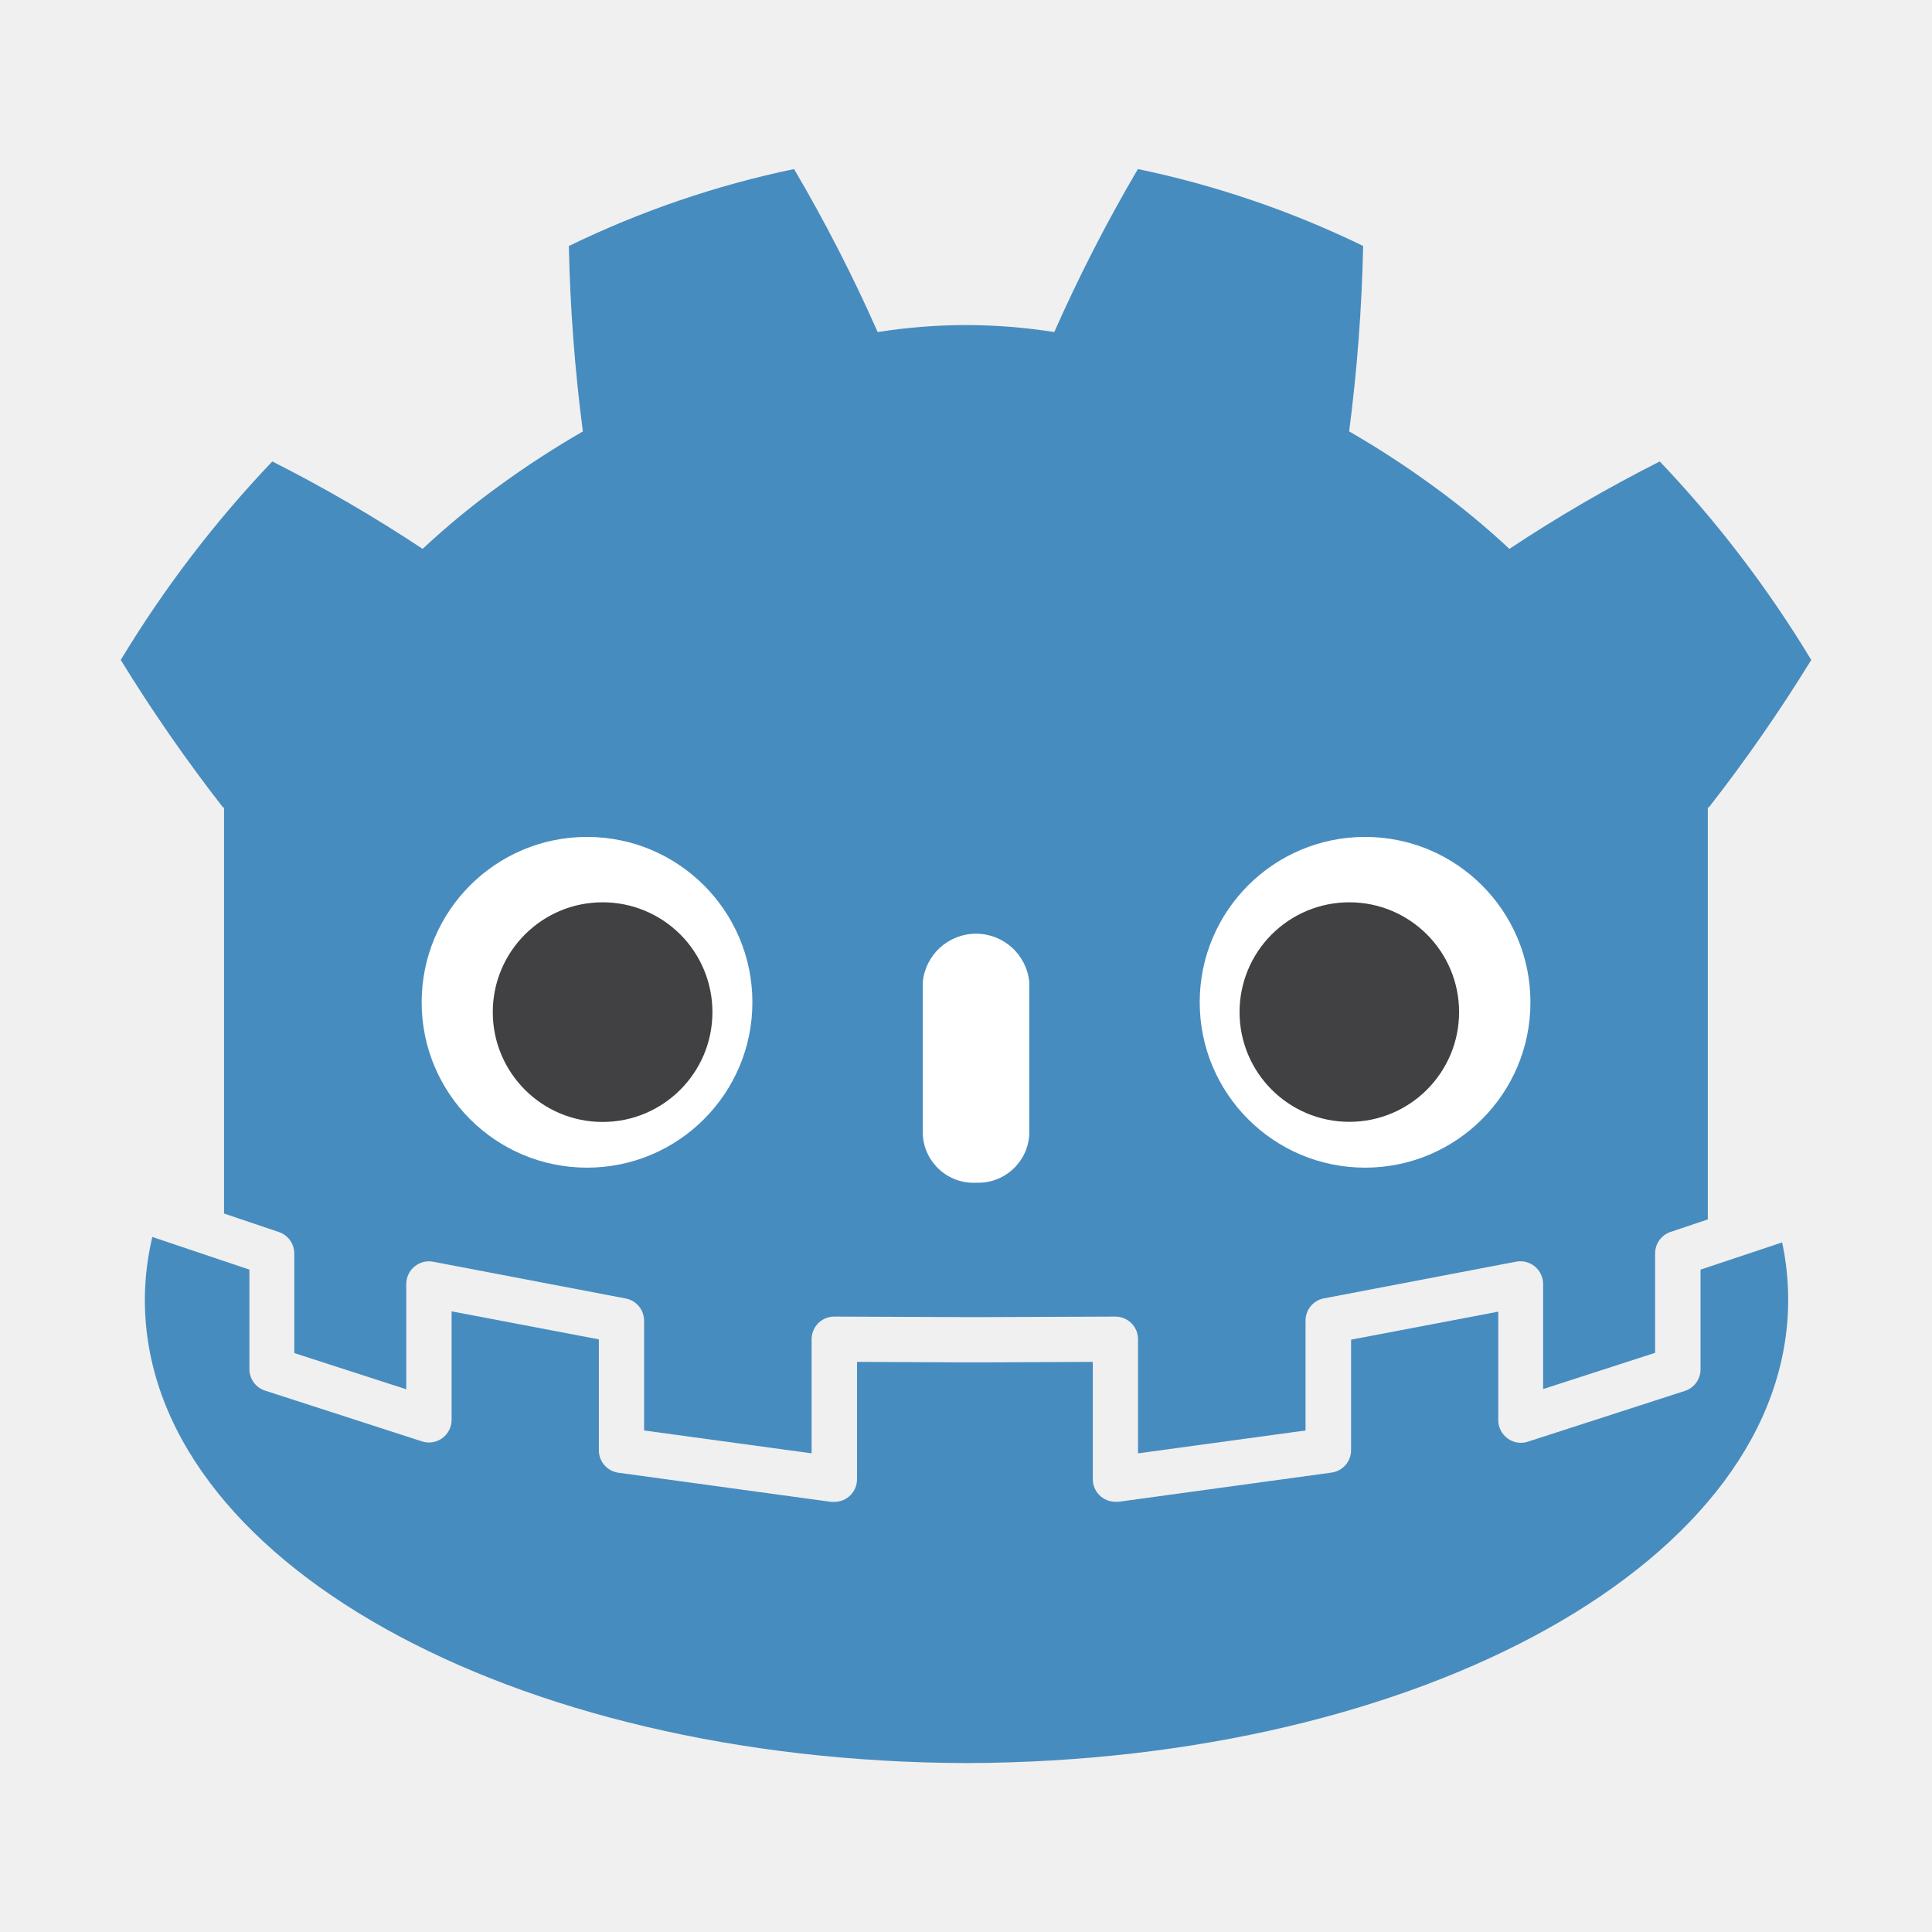
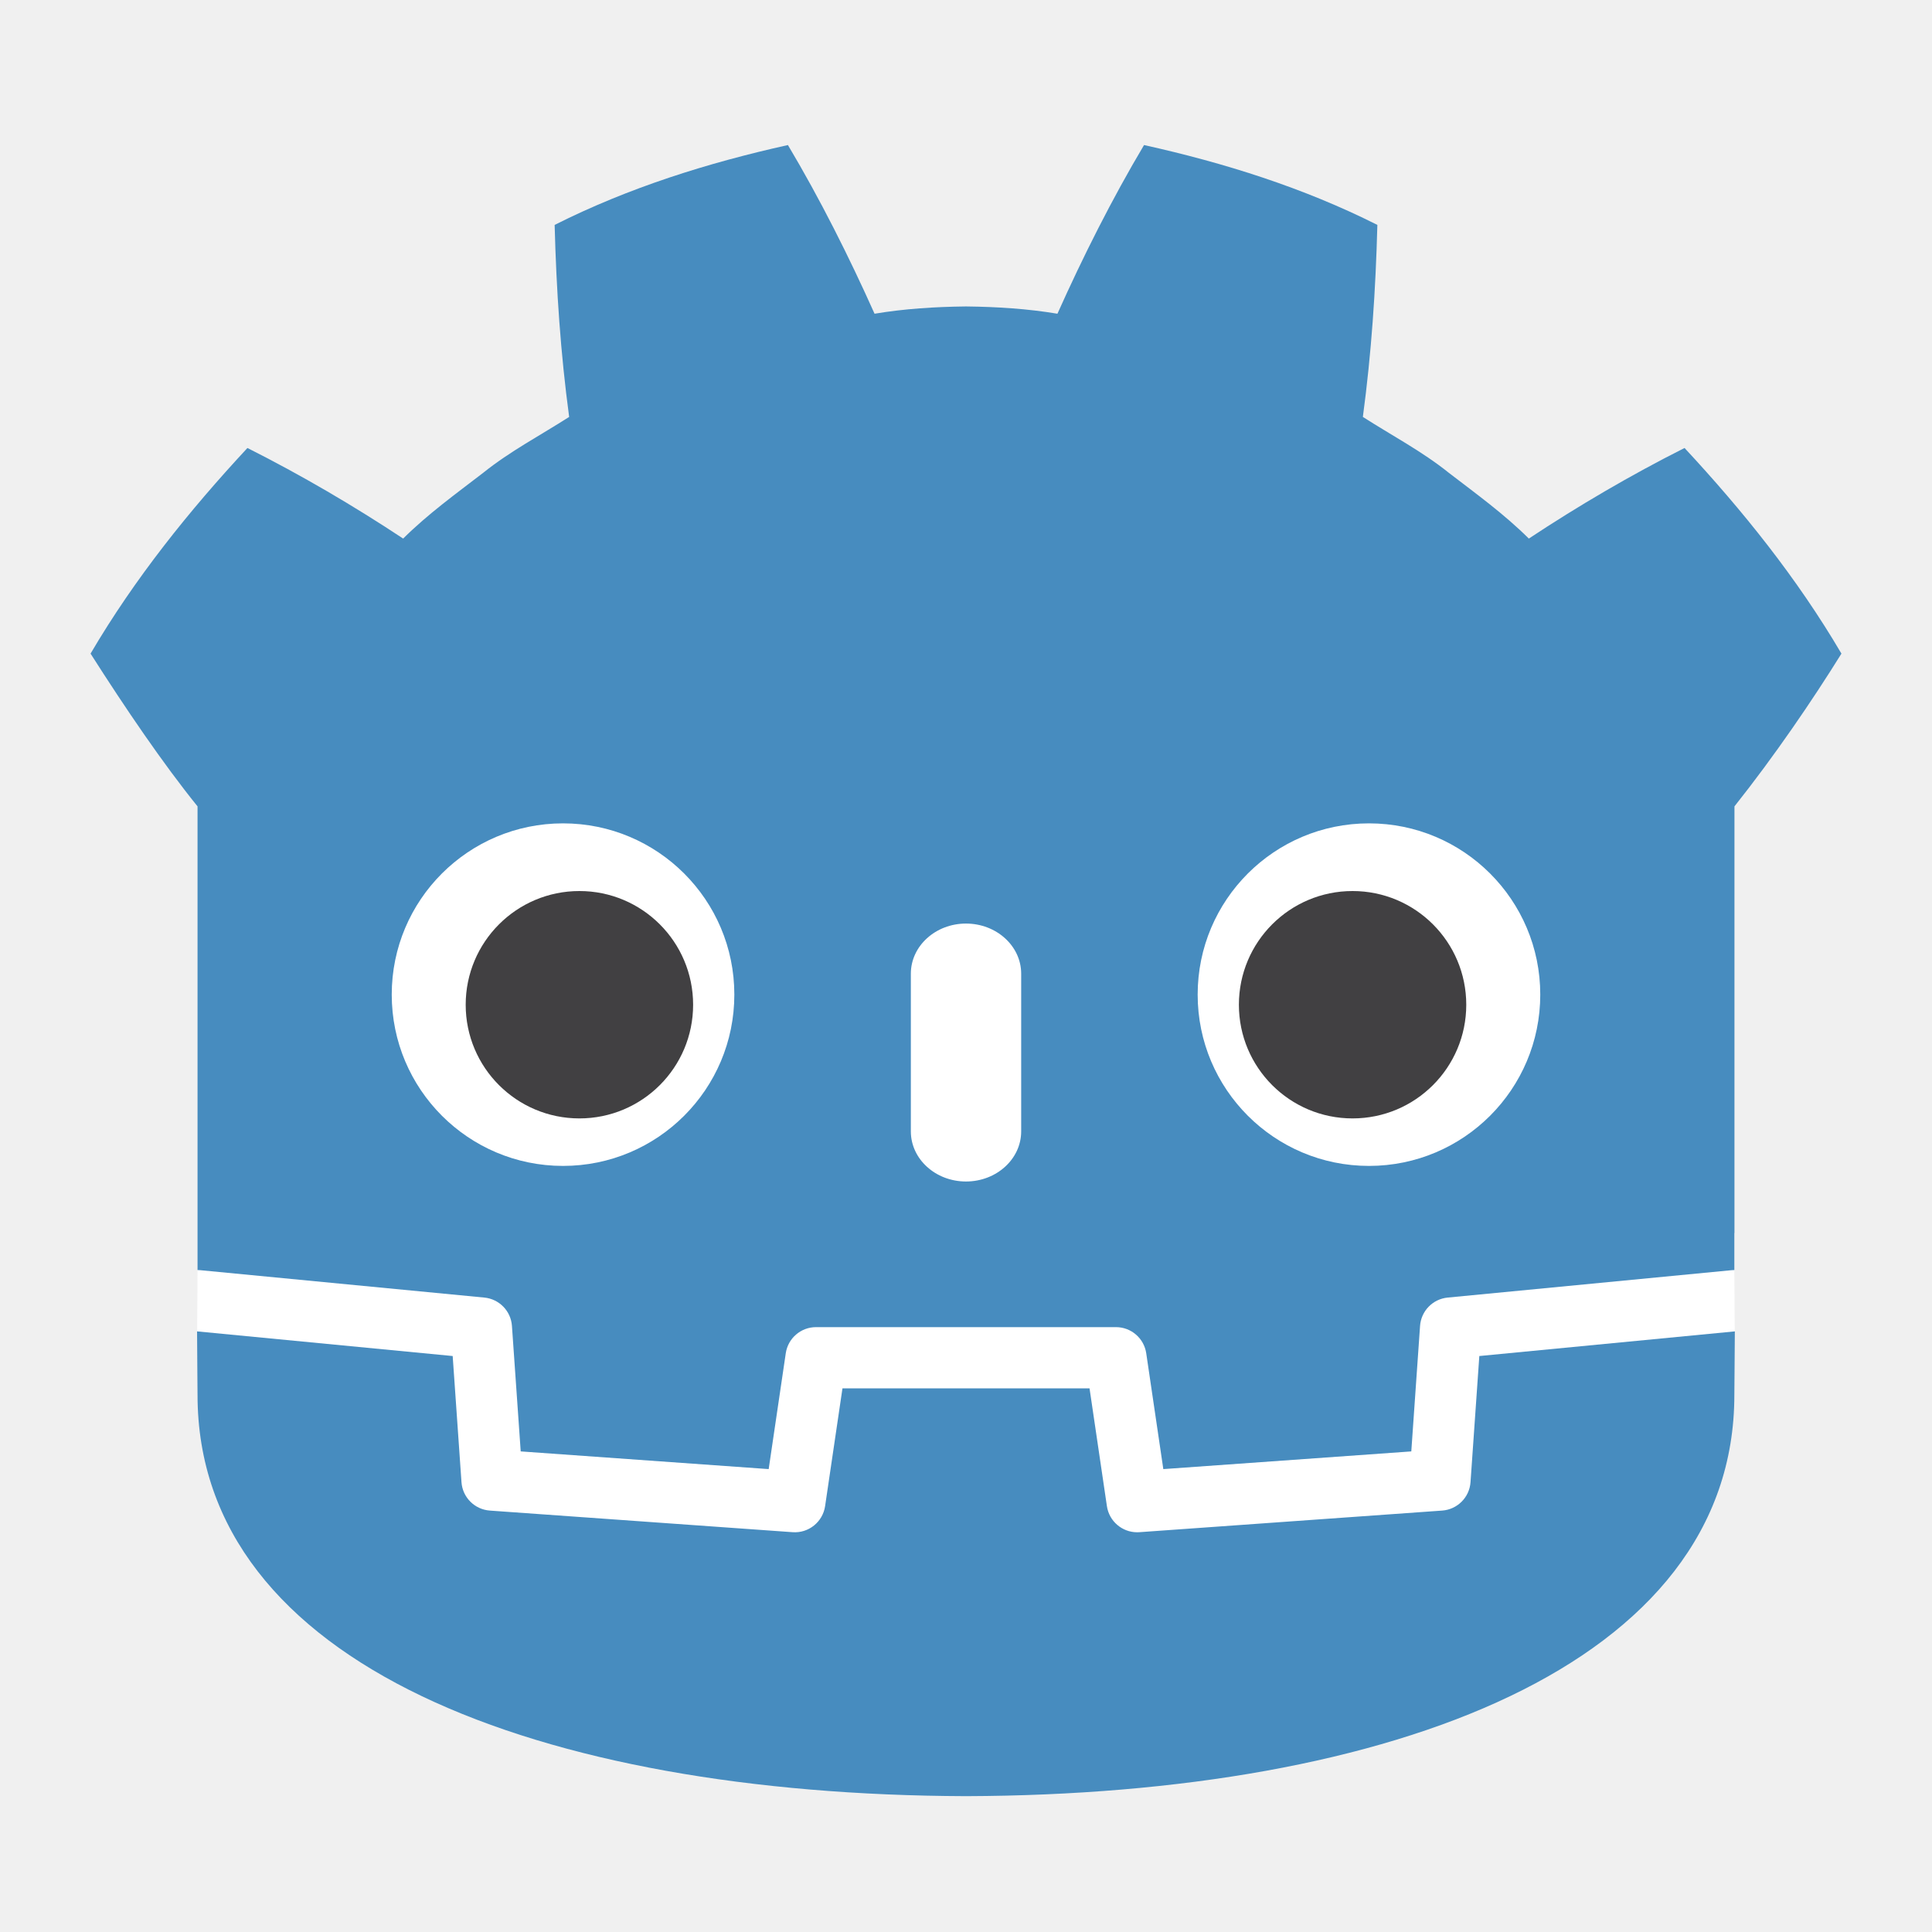
- <svg xmlns="http://www.w3.org/2000/svg" viewBox="0 0 32 32">
-   <path d="M28.166,21.029v1.652a.374.374,0,0,1-.26.357l-2.6.841a.367.367,0,0,1-.335-.054.374.374,0,0,1-.155-.3v-1.8l-2.438.464V24.02a.375.375,0,0,1-.325.371l-3.525.483c-.016,0-.034,0-.051,0A.374.374,0,0,1,18.1,24.5V22.557l-1.819.008h-.267l-1.819-.008V24.5a.375.375,0,0,1-.375.376c-.017,0-.034,0-.052,0l-3.525-.483a.375.375,0,0,1-.324-.371V22.184l-2.439-.464v1.8a.374.374,0,0,1-.154.3.37.37,0,0,1-.336.054l-2.6-.841a.374.374,0,0,1-.259-.357V21.029l-1.608-.541a4.558,4.558,0,0,0-.124,1.04c0,4.317,6.082,7.65,13.6,7.674h.019c7.517-.024,13.6-3.356,13.6-7.674a4.54,4.54,0,0,0-.1-.95Z" style="fill:#478cbf" />
-   <path d="M3.711,13.373V20.1l.907.306a.374.374,0,0,1,.256.355v1.65l1.855.6V21.267a.376.376,0,0,1,.445-.369l3.189.609a.374.374,0,0,1,.305.368v1.818l2.775.379v-1.89a.374.374,0,0,1,.376-.375h0l2.327.009,2.326-.009a.374.374,0,0,1,.377.375v1.89l2.775-.379V21.874a.373.373,0,0,1,.3-.368l3.189-.609a.377.377,0,0,1,.446.369v1.741l1.855-.6V20.76a.374.374,0,0,1,.255-.355l.618-.208V13.373h.017A26.792,26.792,0,0,0,30,10.931a19.02,19.02,0,0,0-2.509-3.288A24.507,24.507,0,0,0,25,9.091a13.01,13.01,0,0,0-1.279-1.052,15.365,15.365,0,0,0-1.375-.894,28.353,28.353,0,0,0,.232-3.071A15.968,15.968,0,0,0,18.847,2.8a26.44,26.44,0,0,0-1.385,2.7,9.46,9.46,0,0,0-1.453-.116h-.018a9.457,9.457,0,0,0-1.454.116,26.275,26.275,0,0,0-1.385-2.7A15.961,15.961,0,0,0,9.422,4.075a28.142,28.142,0,0,0,.232,3.071,15.312,15.312,0,0,0-1.376.894A13.06,13.06,0,0,0,7,9.091a24.553,24.553,0,0,0-2.49-1.448A19.02,19.02,0,0,0,2,10.931a26.792,26.792,0,0,0,1.694,2.443Z" style="fill:#478cbf" />
-   <path d="M12.462,16.6a2.739,2.739,0,1,1-2.74-2.738,2.739,2.739,0,0,1,2.74,2.738" style="fill:#fff" />
-   <path d="M11.8,16.764a1.819,1.819,0,1,1-1.819-1.819A1.817,1.817,0,0,1,11.8,16.764" style="fill:#414042" />
-   <path d="M16.166,19.59a.844.844,0,0,1-.882-.8V16.267a.886.886,0,0,1,1.764,0v2.522a.845.845,0,0,1-.883.8" style="fill:#fff" />
-   <path d="M19.871,16.6a2.739,2.739,0,1,0,2.74-2.738,2.739,2.739,0,0,0-2.74,2.738" style="fill:#fff" />
-   <path d="M20.531,16.764a1.818,1.818,0,1,0,1.817-1.819,1.817,1.817,0,0,0-1.817,1.819" style="fill:#414042" />
+ <svg xmlns="http://www.w3.org/2000/svg" height="1024" width="1024">
+   <path d="m0 0s-.325 1.994-.515 1.976l-36.182-3.491c-2.879-.278-5.115-2.574-5.317-5.459l-.994-14.247L-71-23.218l-1.904 12.912c-.424 2.872-2.932 5.037-5.835 5.037h-38.188c-2.902.0-5.41-2.165-5.834-5.037l-1.905-12.912-27.992 1.997-.994 14.247c-.202 2.886-2.438 5.182-5.317 5.46l-36.2 3.49c-.187.018-.324-1.978-.511-1.978l-.049-7.83 30.658-4.944 1.004-14.374c.203-2.91 2.551-5.263 5.463-5.472l38.551-2.75c.146-.01.29-.016.434-.016 2.897.0 5.401 2.166 5.825 5.038l1.959 13.286h28.005l1.959-13.286c.423-2.871 2.93-5.037 5.831-5.037.142.0.284.005.423.015l38.556 2.75c2.911.209 5.26 2.562 5.463 5.472l1.003 14.374 30.645 4.966z" fill="#fff" transform="matrix(4.162611 0 0 -4.162611 919.2406 673.1521)" />
+   <path d="m0 0v-47.514-6.035-5.492c.108-.001.216-.005.323-.015l36.196-3.49c1.896-.183 3.382-1.709 3.514-3.609l1.116-15.978 31.574-2.253 2.175 14.747c.282 1.912 1.922 3.329 3.856 3.329h38.188c1.933.0 3.573-1.417 3.855-3.329l2.175-14.747 31.575 2.253 1.115 15.978c.133 1.9 1.618 3.425 3.514 3.609l36.182 3.49c.107.01.214.014.322.015v4.711l.015.005v54.325c5.097 6.416 9.923 13.494 13.621 19.449-5.651 9.62-12.575 18.217-19.976 26.182-6.864-3.455-13.531-7.369-19.828-11.534-3.151 3.132-6.7 5.694-10.186 8.372-3.425 2.751-7.285 4.768-10.946 7.118 1.09 8.117 1.629 16.108 1.846 24.448-9.446 4.754-19.519 7.906-29.708 10.17-4.068-6.837-7.788-14.241-11.028-21.479-3.842.642-7.702.88-11.567.926v.006c-.027.0-.052-.006-.075-.006-.024.0-.049.006-.073.006v-.006c-3.872-.046-7.729-.284-11.572-.926-3.238 7.238-6.956 14.642-11.03 21.479-10.184-2.264-20.258-5.416-29.703-10.17.216-8.34.755-16.331 1.848-24.448-3.668-2.35-7.523-4.367-10.949-7.118-3.481-2.678-7.036-5.24-10.188-8.372-6.297 4.165-12.962 8.079-19.828 11.534-7.401-7.965-14.321-16.562-19.974-26.182 4.443-6.974 9.208-13.983 13.621-19.449z" fill="#478cbf" transform="matrix(4.162611 0 0 -4.162611 104.6989 427.3873)" />
+   <path d="m0 0-1.121-16.063c-.135-1.936-1.675-3.477-3.611-3.616l-38.555-2.751c-.094-.007-.188-.01-.281-.01-1.916.0-3.569 1.406-3.852 3.33l-2.211 14.994H-81.09l-2.211-14.994c-.297-2.018-2.101-3.469-4.133-3.32l-38.555 2.751c-1.936.139-3.476 1.68-3.611 3.616L-130.721.0l-32.547 3.138c.015-3.498.06-7.33.06-8.093.0-34.374 43.605-50.896 97.781-51.086h.066.067c54.176.19 97.766 16.712 97.766 51.086.0.777.047 4.593.063 8.093z" fill="#478cbf" transform="matrix(4.162611 0 0 -4.162611 784.0714 718.7231)" />
+   <path d="m0 0c0-12.052-9.765-21.815-21.813-21.815-12.042.0-21.81 9.763-21.81 21.815.0 12.044 9.768 21.802 21.81 21.802C-9.765 21.802.0 12.044.0.0" fill="#fff" transform="matrix(4.162611 0 0 -4.162611 389.2148 527.1513)" />
+   <path d="m0 0c0-7.994-6.479-14.473-14.479-14.473-7.996.0-14.479 6.479-14.479 14.473s6.483 14.479 14.479 14.479C-6.479 14.479.0 7.994.0.0" fill="#414042" transform="matrix(4.162611 0 0 -4.162611 367.3669 532.5371)" />
+   <path d="m0 0c-3.878.0-7.021 2.858-7.021 6.381v20.081c0 3.52 3.143 6.381 7.021 6.381s7.028-2.861 7.028-6.381V6.381c0-3.523-3.15-6.381-7.028-6.381" fill="#fff" transform="matrix(4.162611 0 0 -4.162611 511.9934 626.2198)" />
+   <path d="m0 0c0-12.052 9.765-21.815 21.815-21.815 12.041.0 21.808 9.763 21.808 21.815.0 12.044-9.767 21.802-21.808 21.802-12.05.0-21.815-9.758-21.815-21.802" fill="#fff" transform="matrix(4.162611 0 0 -4.162611 634.7871 527.1513)" />
+   <path d="m0 0c0-7.994 6.477-14.473 14.471-14.473C22.473-14.473 28.95-7.994 28.95.0s-6.477 14.479-14.479 14.479C6.477 14.479.0 7.994.0.0" fill="#414042" transform="matrix(4.162611 0 0 -4.162611 656.6406 532.5371)" />
</svg>
